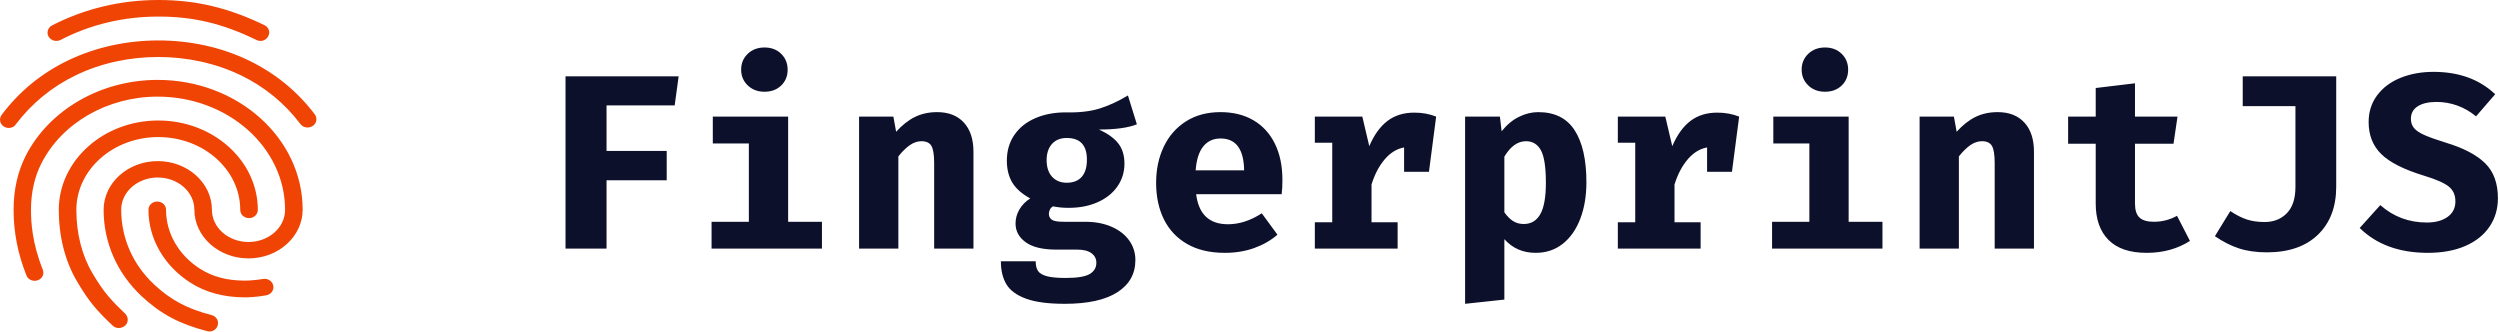
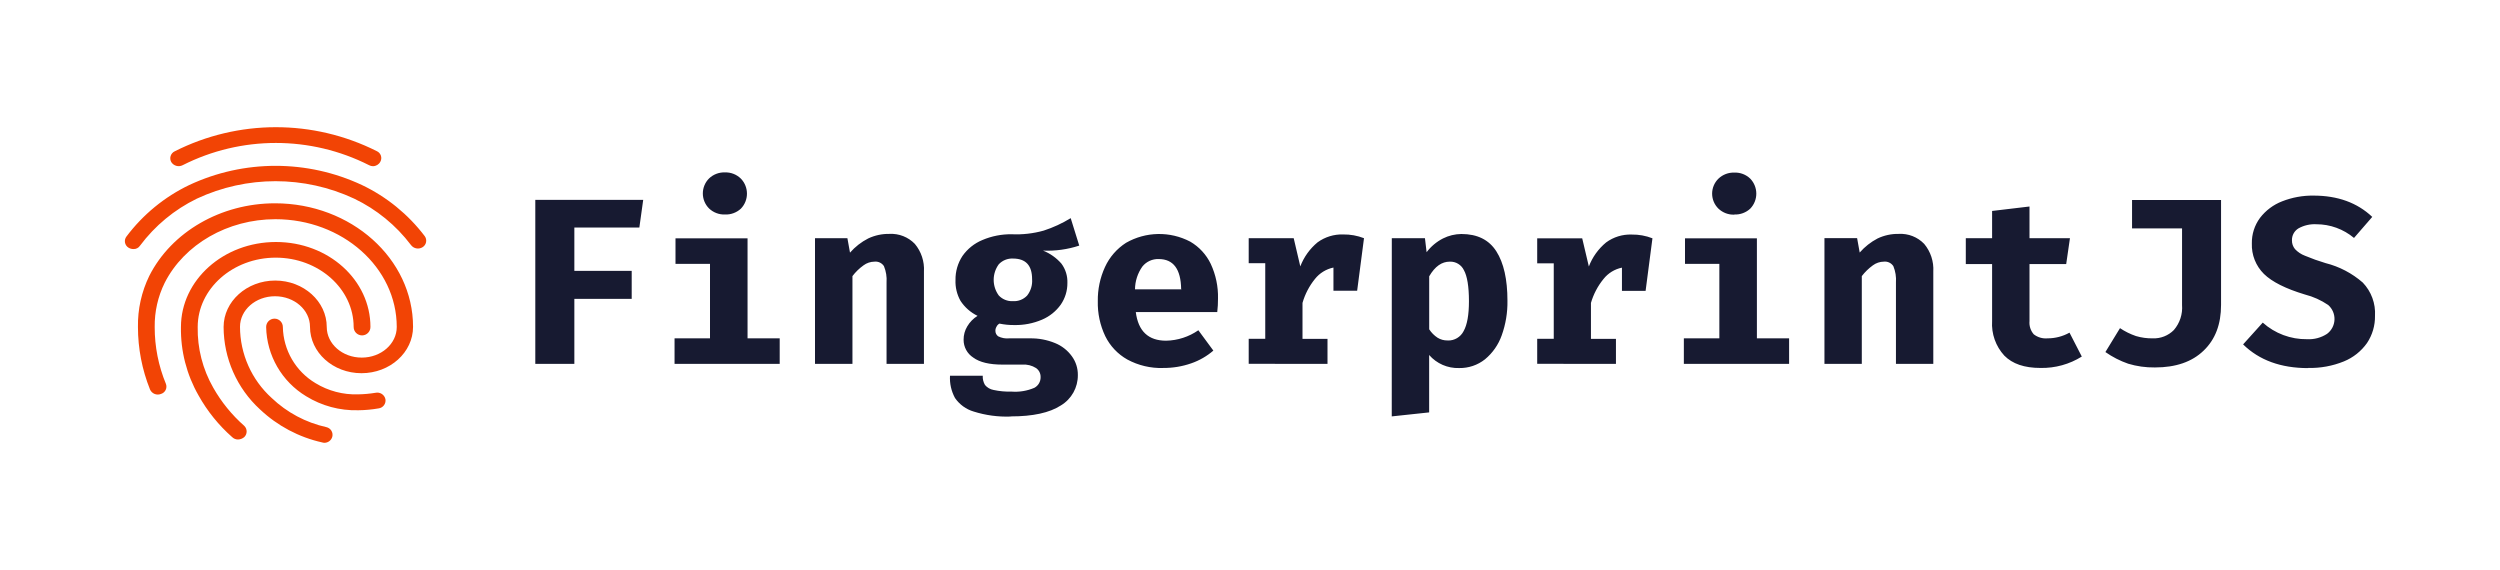
- <svg xmlns="http://www.w3.org/2000/svg" width="181px" height="24px" viewBox="0 0 181 24" version="1.1">
-   <g id="Page-1" stroke="none" stroke-width="1" fill="none" fill-rule="evenodd">
-     <g id="Artboard" transform="translate(-115, -78)" fill-rule="nonzero">
-       <g id="fpjs" transform="translate(115, 78)">
-         <path d="M43.914,18 L43.914,13.05 L48.27,13.05 L48.27,10.926 L43.914,10.926 L43.914,7.632 L48.846,7.632 L49.134,5.526 L40.944,5.526 L40.944,18 L43.914,18 Z M55.351,6.642 C55.843,6.642 56.245,6.492 56.557,6.192 C56.869,5.892 57.025,5.508 57.025,5.04 C57.025,4.584 56.869,4.203 56.557,3.897 C56.245,3.591 55.843,3.438 55.351,3.438 C54.859,3.438 54.454,3.591 54.136,3.897 C53.818,4.203 53.659,4.584 53.659,5.04 C53.659,5.496 53.818,5.877 54.136,6.183 C54.454,6.489 54.859,6.642 55.351,6.642 Z M59.509,18 L59.509,16.056 L57.061,16.056 L57.061,8.442 L51.607,8.442 L51.607,10.386 L54.217,10.386 L54.217,16.056 L51.517,16.056 L51.517,18 L59.509,18 Z M65.041,18 L65.041,11.322 C65.329,10.962 65.609,10.689 65.879,10.503 C66.148,10.317 66.427,10.224 66.716,10.224 C67.064,10.224 67.303,10.338 67.436,10.566 C67.567,10.794 67.633,11.208 67.633,11.808 L67.633,11.808 L67.633,18 L70.478,18 L70.478,10.98 C70.478,10.08 70.246,9.378 69.784,8.874 C69.323,8.37 68.677,8.118 67.85,8.118 C67.249,8.118 66.713,8.235 66.239,8.469 C65.764,8.703 65.311,9.06 64.879,9.54 L64.879,9.54 L64.681,8.442 L62.197,8.442 L62.197,18 L65.041,18 Z M77.09,21.996 C78.758,21.996 80.027,21.717 80.897,21.159 C81.767,20.601 82.202,19.824 82.202,18.828 C82.202,18.3 82.052,17.826 81.752,17.406 C81.452,16.986 81.026,16.656 80.474,16.416 C79.922,16.176 79.286,16.056 78.566,16.056 L78.566,16.056 L76.982,16.056 C76.562,16.056 76.283,16.005 76.145,15.903 C76.007,15.801 75.938,15.66 75.938,15.48 C75.938,15.372 75.965,15.267 76.019,15.165 C76.073,15.063 76.148,14.988 76.244,14.94 C76.592,15.012 76.964,15.048 77.36,15.048 C78.164,15.048 78.872,14.91 79.484,14.634 C80.096,14.358 80.57,13.977 80.906,13.491 C81.242,13.005 81.41,12.456 81.41,11.844 C81.41,11.244 81.257,10.752 80.951,10.368 C80.645,9.984 80.18,9.654 79.556,9.378 C80.768,9.378 81.686,9.252 82.31,9 L82.31,9 L81.662,6.912 C80.966,7.332 80.282,7.647 79.61,7.857 C78.938,8.067 78.122,8.16 77.162,8.136 C76.334,8.136 75.596,8.277 74.948,8.559 C74.3,8.841 73.796,9.246 73.436,9.774 C73.076,10.302 72.896,10.92 72.896,11.628 C72.896,12.252 73.028,12.783 73.292,13.221 C73.556,13.659 73.988,14.04 74.588,14.364 C74.252,14.58 73.991,14.847 73.805,15.165 C73.619,15.483 73.526,15.822 73.526,16.182 C73.526,16.734 73.772,17.187 74.264,17.541 C74.756,17.895 75.494,18.072 76.478,18.072 L76.478,18.072 L77.99,18.072 C78.446,18.072 78.791,18.159 79.025,18.333 C79.259,18.507 79.376,18.738 79.376,19.026 C79.376,19.374 79.217,19.644 78.899,19.836 C78.581,20.028 78.002,20.124 77.162,20.124 C76.562,20.124 76.106,20.082 75.794,19.998 C75.482,19.914 75.269,19.788 75.155,19.62 C75.041,19.452 74.984,19.218 74.984,18.918 L74.984,18.918 L72.464,18.918 C72.464,19.59 72.599,20.148 72.869,20.592 C73.139,21.036 73.613,21.381 74.291,21.627 C74.969,21.873 75.902,21.996 77.09,21.996 Z M77.234,13.23 C76.79,13.23 76.436,13.086 76.172,12.798 C75.908,12.51 75.776,12.108 75.776,11.592 C75.776,11.1 75.905,10.71 76.163,10.422 C76.421,10.134 76.778,9.99 77.234,9.99 C78.206,9.99 78.692,10.512 78.692,11.556 C78.692,12.108 78.566,12.525 78.314,12.807 C78.062,13.089 77.702,13.23 77.234,13.23 Z M88.671,18.306 C89.451,18.306 90.165,18.189 90.813,17.955 C91.461,17.721 92.019,17.4 92.487,16.992 L92.487,16.992 L91.353,15.444 C90.537,15.972 89.721,16.236 88.905,16.236 C87.549,16.236 86.781,15.51 86.601,14.058 L86.601,14.058 L92.793,14.058 C92.829,13.77 92.847,13.428 92.847,13.032 C92.847,12.012 92.664,11.133 92.298,10.395 C91.932,9.657 91.413,9.093 90.741,8.703 C90.069,8.313 89.277,8.118 88.365,8.118 C87.393,8.118 86.556,8.343 85.854,8.793 C85.152,9.243 84.618,9.855 84.252,10.629 C83.886,11.403 83.703,12.27 83.703,13.23 C83.703,14.238 83.892,15.123 84.27,15.885 C84.648,16.647 85.209,17.241 85.953,17.667 C86.697,18.093 87.603,18.306 88.671,18.306 Z M90.075,12.33 L86.565,12.33 C86.625,11.55 86.811,10.971 87.123,10.593 C87.435,10.215 87.849,10.026 88.365,10.026 C89.481,10.026 90.051,10.794 90.075,12.33 L90.075,12.33 Z M101.188,18 L101.188,16.092 L99.298,16.092 L99.298,13.356 C99.526,12.624 99.844,12.018 100.252,11.538 C100.66,11.058 101.128,10.77 101.656,10.674 L101.656,10.674 L101.656,12.438 L103.456,12.438 L103.978,8.442 C103.498,8.25 102.97,8.154 102.394,8.154 C101.626,8.154 100.978,8.355 100.45,8.757 C99.922,9.159 99.484,9.768 99.136,10.584 L99.136,10.584 L98.632,8.442 L95.194,8.442 L95.194,10.332 L96.454,10.332 L96.454,16.092 L95.194,16.092 L95.194,18 L101.188,18 Z M106.073,21.996 L108.916,21.69 L108.916,17.316 C109.504,17.976 110.26,18.306 111.184,18.306 C111.941,18.306 112.594,18.087 113.147,17.649 C113.698,17.211 114.121,16.605 114.415,15.831 C114.71,15.057 114.856,14.178 114.856,13.194 C114.856,11.574 114.575,10.323 114.01,9.441 C113.447,8.559 112.564,8.118 111.365,8.118 C110.897,8.118 110.431,8.232 109.969,8.46 C109.507,8.688 109.091,9.036 108.719,9.504 L108.719,9.504 L108.593,8.442 L106.073,8.442 L106.073,21.996 Z M110.32,16.218 C110.032,16.218 109.778,16.149 109.555,16.011 C109.334,15.873 109.121,15.66 108.916,15.372 L108.916,15.372 L108.916,11.34 C109.361,10.596 109.882,10.224 110.483,10.224 C110.963,10.224 111.323,10.443 111.562,10.881 C111.802,11.319 111.922,12.102 111.922,13.23 C111.922,14.274 111.787,15.033 111.517,15.507 C111.248,15.981 110.849,16.218 110.32,16.218 Z M123.125,18 L123.125,16.092 L121.235,16.092 L121.235,13.356 C121.463,12.624 121.781,12.018 122.189,11.538 C122.597,11.058 123.065,10.77 123.593,10.674 L123.593,10.674 L123.593,12.438 L125.393,12.438 L125.915,8.442 C125.435,8.25 124.907,8.154 124.331,8.154 C123.563,8.154 122.915,8.355 122.387,8.757 C121.859,9.159 121.421,9.768 121.073,10.584 L121.073,10.584 L120.569,8.442 L117.131,8.442 L117.131,10.332 L118.391,10.332 L118.391,16.092 L117.131,16.092 L117.131,18 L123.125,18 Z M132.132,6.642 C132.624,6.642 133.026,6.492 133.338,6.192 C133.65,5.892 133.806,5.508 133.806,5.04 C133.806,4.584 133.65,4.203 133.338,3.897 C133.026,3.591 132.624,3.438 132.132,3.438 C131.64,3.438 131.235,3.591 130.917,3.897 C130.599,4.203 130.44,4.584 130.44,5.04 C130.44,5.496 130.599,5.877 130.917,6.183 C131.235,6.489 131.64,6.642 132.132,6.642 Z M136.29,18 L136.29,16.056 L133.842,16.056 L133.842,8.442 L128.388,8.442 L128.388,10.386 L130.998,10.386 L130.998,16.056 L128.298,16.056 L128.298,18 L136.29,18 Z M141.823,18 L141.823,11.322 C142.111,10.962 142.39,10.689 142.66,10.503 C142.93,10.317 143.209,10.224 143.497,10.224 C143.845,10.224 144.085,10.338 144.217,10.566 C144.349,10.794 144.415,11.208 144.415,11.808 L144.415,11.808 L144.415,18 L147.259,18 L147.259,10.98 C147.259,10.08 147.028,9.378 146.566,8.874 C146.104,8.37 145.459,8.118 144.631,8.118 C144.031,8.118 143.494,8.235 143.02,8.469 C142.546,8.703 142.093,9.06 141.661,9.54 L141.661,9.54 L141.463,8.442 L138.979,8.442 L138.979,18 L141.823,18 Z M155.419,18.306 C156.607,18.306 157.651,18.018 158.552,17.442 L158.552,17.442 L157.615,15.624 C157.1,15.912 156.542,16.056 155.941,16.056 C155.462,16.056 155.113,15.954 154.898,15.75 C154.681,15.546 154.573,15.21 154.573,14.742 L154.573,14.742 L154.573,10.404 L157.363,10.404 L157.651,8.442 L154.573,8.442 L154.573,6.03 L151.73,6.372 L151.73,8.442 L149.732,8.442 L149.732,10.404 L151.73,10.404 L151.73,14.742 C151.73,15.87 152.038,16.746 152.656,17.37 C153.274,17.994 154.196,18.306 155.419,18.306 Z M164.12,18.27 C165.704,18.27 166.937,17.844 167.819,16.992 C168.701,16.14 169.142,14.982 169.142,13.518 L169.142,13.518 L169.142,5.526 L162.374,5.526 L162.374,7.686 L166.19,7.686 L166.19,13.536 C166.19,14.376 165.983,15.009 165.569,15.435 C165.155,15.861 164.618,16.074 163.958,16.074 C163.478,16.074 163.052,16.014 162.68,15.894 C162.308,15.774 161.906,15.57 161.474,15.282 L161.474,15.282 L160.358,17.1 C160.934,17.496 161.513,17.79 162.095,17.982 C162.677,18.174 163.352,18.27 164.12,18.27 Z M175.773,18.306 C176.817,18.306 177.72,18.141 178.482,17.811 C179.244,17.481 179.829,17.016 180.237,16.416 C180.645,15.816 180.849,15.126 180.849,14.346 C180.849,13.266 180.54,12.423 179.922,11.817 C179.304,11.211 178.359,10.716 177.087,10.332 C176.391,10.116 175.869,9.93 175.521,9.774 C175.173,9.618 174.924,9.45 174.774,9.27 C174.624,9.09 174.549,8.868 174.549,8.604 C174.549,8.208 174.714,7.905 175.044,7.695 C175.374,7.485 175.827,7.38 176.403,7.38 C176.919,7.38 177.42,7.467 177.906,7.641 C178.392,7.815 178.845,8.076 179.265,8.424 L179.265,8.424 L180.651,6.822 C179.511,5.742 178.023,5.202 176.187,5.202 C175.311,5.202 174.516,5.346 173.802,5.634 C173.088,5.922 172.524,6.342 172.11,6.894 C171.696,7.446 171.489,8.094 171.489,8.838 C171.489,9.786 171.795,10.56 172.407,11.16 C173.019,11.76 174.057,12.282 175.521,12.726 C176.385,12.99 176.976,13.251 177.294,13.509 C177.612,13.767 177.771,14.124 177.771,14.58 C177.771,15.06 177.582,15.435 177.204,15.705 C176.826,15.975 176.325,16.11 175.701,16.11 C174.405,16.11 173.283,15.69 172.335,14.85 L172.335,14.85 L170.841,16.506 C172.065,17.706 173.709,18.306 175.773,18.306 Z" id="FingerprintJS" fill="#0D102B" />
-         <path d="M18.857,2.964 C18.755,2.964 18.653,2.94 18.564,2.892 C16.12,1.704 14.007,1.2 11.474,1.2 C8.953,1.2 6.56,1.764 4.383,2.892 C4.078,3.048 3.696,2.94 3.517,2.652 C3.352,2.364 3.467,1.992 3.772,1.836 C6.14,0.624 8.737,0 11.474,0 C14.185,0 16.553,0.564 19.15,1.824 C19.468,1.98 19.583,2.34 19.417,2.628 C19.303,2.844 19.086,2.964 18.857,2.964 L18.857,2.964 Z M0.641,9.264 C0.513,9.264 0.386,9.228 0.271,9.156 C-0.021,8.964 -0.085,8.592 0.119,8.316 C1.379,6.636 2.983,5.316 4.892,4.392 C8.889,2.448 14.007,2.436 18.017,4.38 C19.926,5.304 21.53,6.612 22.791,8.28 C22.994,8.544 22.931,8.928 22.638,9.12 C22.345,9.312 21.95,9.252 21.747,8.976 C20.601,7.464 19.15,6.276 17.431,5.448 C13.778,3.684 9.106,3.684 5.465,5.46 C3.734,6.3 2.283,7.5 1.137,9.012 C1.035,9.18 0.844,9.264 0.641,9.264 L0.641,9.264 Z M8.597,23.748 C8.431,23.748 8.266,23.688 8.151,23.568 C7.044,22.524 6.445,21.852 5.592,20.4 C4.714,18.924 4.256,17.124 4.256,15.192 C4.256,11.628 7.489,8.724 11.461,8.724 C15.433,8.724 18.666,11.628 18.666,15.192 C18.666,15.528 18.386,15.792 18.03,15.792 C17.673,15.792 17.393,15.528 17.393,15.192 C17.393,12.288 14.732,9.924 11.461,9.924 C8.189,9.924 5.529,12.288 5.529,15.192 C5.529,16.92 5.936,18.516 6.713,19.812 C7.527,21.192 8.087,21.78 9.068,22.716 C9.31,22.956 9.31,23.328 9.068,23.568 C8.928,23.688 8.762,23.748 8.597,23.748 Z M17.724,21.528 C16.209,21.528 14.873,21.168 13.778,20.46 C11.881,19.248 10.748,17.28 10.748,15.192 C10.748,14.856 11.028,14.592 11.385,14.592 C11.741,14.592 12.021,14.856 12.021,15.192 C12.021,16.884 12.938,18.48 14.491,19.464 C15.394,20.04 16.451,20.316 17.724,20.316 C18.03,20.316 18.539,20.28 19.048,20.196 C19.392,20.136 19.723,20.352 19.786,20.688 C19.85,21.012 19.621,21.324 19.264,21.384 C18.539,21.516 17.902,21.528 17.724,21.528 L17.724,21.528 Z M15.165,24 C15.114,24 15.051,23.988 15,23.976 C12.976,23.448 11.652,22.74 10.264,21.456 C8.482,19.788 7.502,17.568 7.502,15.192 C7.502,13.248 9.259,11.664 11.423,11.664 C13.587,11.664 15.344,13.248 15.344,15.192 C15.344,16.476 16.527,17.52 17.991,17.52 C19.455,17.52 20.639,16.476 20.639,15.192 C20.639,10.668 16.502,6.996 11.41,6.996 C7.795,6.996 4.485,8.892 2.996,11.832 C2.499,12.804 2.244,13.944 2.244,15.192 C2.244,16.128 2.334,17.604 3.097,19.524 C3.225,19.836 3.059,20.184 2.728,20.292 C2.397,20.412 2.028,20.244 1.914,19.944 C1.29,18.372 0.984,16.812 0.984,15.192 C0.984,13.752 1.277,12.444 1.85,11.304 C3.543,7.956 7.298,5.784 11.41,5.784 C17.202,5.784 21.912,9.996 21.912,15.18 C21.912,17.124 20.155,18.708 17.991,18.708 C15.827,18.708 14.071,17.124 14.071,15.18 C14.071,13.896 12.887,12.852 11.423,12.852 C9.959,12.852 8.775,13.896 8.775,15.18 C8.775,17.232 9.615,19.152 11.155,20.592 C12.365,21.72 13.523,22.344 15.318,22.812 C15.662,22.896 15.853,23.232 15.764,23.544 C15.7,23.82 15.433,24 15.165,24 L15.165,24 Z" id="Shape" fill="#F04405" />
-       </g>
-     </g>
-   </g>
+ <svg xmlns="http://www.w3.org/2000/svg" id="Layer_1" data-name="Layer 1" viewBox="0 0 500 114">
+   <defs>
+     <style>.cls-1{fill:#171a31;}.cls-2{fill:#f24405;}</style>
+   </defs>
+   <path class="cls-1" d="M114.87,72.78v-13h11.47V54.18H114.87V45.51h13l.77-5.53H107.06v32.8ZM145,42.9a4.42,4.42,0,0,0,3.18-1.17,4.32,4.32,0,0,0,0-6A4.33,4.33,0,0,0,145,34.48a4.38,4.38,0,0,0-3.19,1.21,4.24,4.24,0,0,0,0,6A4.38,4.38,0,0,0,145,42.9Zm10.94,29.88V67.67h-6.43v-20H135.1v5.11H142V67.67h-7.09v5.11Zm14.55,0V55.22a10.25,10.25,0,0,1,2.21-2.15,3.72,3.72,0,0,1,2.19-.74,2,2,0,0,1,1.9.9,7.19,7.19,0,0,1,.52,3.26V72.78h7.48V54.31a7.91,7.91,0,0,0-1.82-5.53,6.56,6.56,0,0,0-5.1-2,9.52,9.52,0,0,0-4.23.91A12.21,12.21,0,0,0,170,50.53l-.52-2.89H163V72.78Zm31.68,10.5c4.4,0,7.73-.72,10-2.19A7,7,0,0,0,215.57,75a6.24,6.24,0,0,0-1.19-3.74A7.71,7.71,0,0,0,211,68.61a12.65,12.65,0,0,0-5-.94h-4.16a4,4,0,0,1-2.21-.41,1.33,1.33,0,0,1-.55-1.11,1.52,1.52,0,0,1,.23-.82,1.32,1.32,0,0,1,.58-.61,13.77,13.77,0,0,0,2.94.29,13.42,13.42,0,0,0,5.58-1.08,8.87,8.87,0,0,0,3.74-3,7.53,7.53,0,0,0,1.33-4.33,6.11,6.11,0,0,0-1.2-3.88,9.58,9.58,0,0,0-3.67-2.6,20.36,20.36,0,0,0,7.24-1l-1.71-5.49a25.12,25.12,0,0,1-5.4,2.49,20.25,20.25,0,0,1-6.44.73A14.49,14.49,0,0,0,196.49,48a9.11,9.11,0,0,0-4,3.2A8.49,8.49,0,0,0,191.1,56a7.87,7.87,0,0,0,1,4.17,8.51,8.51,0,0,0,3.41,3,6.12,6.12,0,0,0-2.06,2.11,5.08,5.08,0,0,0-.73,2.67,4.21,4.21,0,0,0,1.94,3.57c1.28.94,3.23,1.4,5.82,1.4h4a4.52,4.52,0,0,1,2.73.69,2.13,2.13,0,0,1,.91,1.82,2.36,2.36,0,0,1-1.24,2.13,9.71,9.71,0,0,1-4.58.76,14.86,14.86,0,0,1-3.6-.33A2.9,2.9,0,0,1,197,77a3.26,3.26,0,0,1-.45-1.85H190A8.31,8.31,0,0,0,191,79.6a6.92,6.92,0,0,0,3.74,2.71,21.89,21.89,0,0,0,7.35,1Zm.39-23.05a3.61,3.61,0,0,1-2.8-1.13,5.28,5.28,0,0,1,0-6.25,3.65,3.65,0,0,1,2.83-1.14c2.56,0,3.83,1.37,3.83,4.13a4.72,4.72,0,0,1-1,3.28,3.59,3.59,0,0,1-2.83,1.11Zm30.08,13.36a16.48,16.48,0,0,0,5.62-.93,13.51,13.51,0,0,0,4.41-2.54l-3-4.07a11.72,11.72,0,0,1-6.44,2.09q-5.35,0-6.07-5.73h16.29a22,22,0,0,0,.15-2.7,15.5,15.5,0,0,0-1.45-6.93,10.29,10.29,0,0,0-4.1-4.45,13.37,13.37,0,0,0-12.84.23A11.38,11.38,0,0,0,221,53.4a15.79,15.79,0,0,0-1.44,6.83,15.44,15.44,0,0,0,1.49,7,10.82,10.82,0,0,0,4.43,4.68,14.17,14.17,0,0,0,7.15,1.69Zm3.68-15.73H227a8,8,0,0,1,1.48-4.56,4,4,0,0,1,3.26-1.49c2.93,0,4.43,2,4.49,6ZM265.5,72.78v-5h-5v-7.2A13.54,13.54,0,0,1,263,55.78a6.38,6.38,0,0,1,3.69-2.27v4.64h4.74l1.37-10.51a11,11,0,0,0-4.16-.75,8.23,8.23,0,0,0-5.13,1.58,11.63,11.63,0,0,0-3.45,4.81l-1.32-5.64h-9v5h3.31V67.76h-3.31v5Zm12.85,10.5,7.48-.8V71a7.63,7.63,0,0,0,6,2.61A8.06,8.06,0,0,0,297,71.86a10.94,10.94,0,0,0,3.34-4.78,19.54,19.54,0,0,0,1.15-6.94q0-6.39-2.22-9.87c-1.48-2.32-3.81-3.47-7-3.47a8.36,8.36,0,0,0-3.67.89,9.6,9.6,0,0,0-3.28,2.75l-.33-2.8h-6.63Zm11.17-15.19a3.65,3.65,0,0,1-2-.54,5.74,5.74,0,0,1-1.68-1.69V55.26c1.16-2,2.53-2.93,4.12-2.93a3,3,0,0,1,2.83,1.72c.64,1.15,1,3.22,1,6.18,0,2.76-.36,4.74-1.07,6a3.42,3.42,0,0,1-3.15,1.87Zm33.67,4.69v-5h-5v-7.2a13.54,13.54,0,0,1,2.51-4.78,6.29,6.29,0,0,1,3.69-2.27v4.64h4.73l1.37-10.51a10.91,10.91,0,0,0-4.16-.75,8.15,8.15,0,0,0-5.11,1.58,11.54,11.54,0,0,0-3.45,4.81l-1.33-5.64h-9v5h3.31V67.76h-3.31v5ZM346.88,42.9a4.4,4.4,0,0,0,3.17-1.17,4.32,4.32,0,0,0,0-6,4.31,4.31,0,0,0-3.17-1.21,4.38,4.38,0,0,0-3.19,1.21,4.19,4.19,0,0,0,0,6,4.38,4.38,0,0,0,3.19,1.2Zm10.94,29.88V67.67h-6.44v-20H337v5.11h6.87V67.67h-7.1v5.11Zm14.54,0V55.22a10.72,10.72,0,0,1,2.21-2.15,3.75,3.75,0,0,1,2.19-.74,2,2,0,0,1,1.91.9,7.19,7.19,0,0,1,.52,3.26V72.78h7.47V54.31a7.91,7.91,0,0,0-1.82-5.53,6.54,6.54,0,0,0-5.09-2,9.46,9.46,0,0,0-4.23.91,12.37,12.37,0,0,0-3.58,2.82l-.52-2.89h-6.53V72.78Zm35.75.81a15,15,0,0,0,8.25-2.28l-2.46-4.78a9,9,0,0,1-4.4,1.14,3.91,3.91,0,0,1-2.75-.81,3.54,3.54,0,0,1-.85-2.65V52.81h7.34l.75-5.17H405.9V41.3l-7.48.89v5.45h-5.26v5.17h5.26v11.4a9.33,9.33,0,0,0,2.44,6.91c1.63,1.65,4,2.47,7.25,2.47Zm22.89-.1q6.25,0,9.73-3.37c2.33-2.23,3.48-5.27,3.48-9.13V40h-17.8v5.68h10V61a6.86,6.86,0,0,1-1.63,5,5.64,5.64,0,0,1-4.23,1.67,11.14,11.14,0,0,1-3.36-.46A13.66,13.66,0,0,1,424,65.63l-2.92,4.78a18.46,18.46,0,0,0,4.55,2.33,17.59,17.59,0,0,0,5.33.75Zm30.64.1a17.85,17.85,0,0,0,7.14-1.31,10.54,10.54,0,0,0,4.62-3.67,9.52,9.52,0,0,0,1.6-5.45,8.86,8.86,0,0,0-2.44-6.64,18,18,0,0,0-7.45-3.9A40.81,40.81,0,0,1,461,51.15a5.28,5.28,0,0,1-2-1.33,2.67,2.67,0,0,1-.61-1.75,2.71,2.71,0,0,1,1.31-2.4,6.64,6.64,0,0,1,3.57-.82,11.7,11.7,0,0,1,7.53,2.74l3.65-4.21q-4.5-4.26-11.74-4.26a16.55,16.55,0,0,0-6.27,1.14A10.22,10.22,0,0,0,452,43.58a8.32,8.32,0,0,0-1.63,5.11,8.16,8.16,0,0,0,2.42,6.1q2.42,2.37,8.19,4.11A14.76,14.76,0,0,1,465.64,61a3.72,3.72,0,0,1-.23,5.77,6.65,6.65,0,0,1-4,1.07,13,13,0,0,1-8.86-3.32l-3.93,4.36q4.83,4.74,13,4.74Zm0,0" />
+   <path class="cls-2" d="M74.6,33.24a1.62,1.62,0,0,1-.78-.2,41.29,41.29,0,0,0-37.29,0,1.75,1.75,0,0,1-2.28-.63,1.54,1.54,0,0,1,.66-2.13,44.88,44.88,0,0,1,40.45-.05,1.51,1.51,0,0,1,.7,2.13,1.68,1.68,0,0,1-1.46.88ZM26.68,49.81a1.86,1.86,0,0,1-1-.29,1.52,1.52,0,0,1-.4-2.2A34.23,34.23,0,0,1,37.86,37a40.78,40.78,0,0,1,34.52,0A34.28,34.28,0,0,1,84.94,47.22a1.53,1.53,0,0,1-.41,2.21A1.74,1.74,0,0,1,82.19,49a31.06,31.06,0,0,0-11.35-9.27,37.2,37.2,0,0,0-31.47,0A31.26,31.26,0,0,0,28,49.14a1.48,1.48,0,0,1-1.31.67ZM47.61,87.9a1.65,1.65,0,0,1-1.18-.48,31.66,31.66,0,0,1-6.72-8.33A26.64,26.64,0,0,1,36.19,65.4c0-9.37,8.5-17,19-17S74.09,56,74.09,65.4a1.68,1.68,0,0,1-3.36,0c0-7.65-7-13.87-15.58-13.87S39.54,57.75,39.54,65.4a23.57,23.57,0,0,0,3.11,12.14,29.64,29.64,0,0,0,6.2,7.63,1.56,1.56,0,0,1,0,2.25,2,2,0,0,1-1.24.48Zm24-5.85a18.86,18.86,0,0,1-10.38-2.8,16.55,16.55,0,0,1-8-13.85,1.67,1.67,0,0,1,3.34,0A13.39,13.39,0,0,0,63.1,76.63a15.37,15.37,0,0,0,8.51,2.24,23.94,23.94,0,0,0,3.48-.31,1.67,1.67,0,0,1,2,1.29,1.59,1.59,0,0,1-1.38,1.83,25,25,0,0,1-4,.37Zm-6.72,6.51a1.5,1.5,0,0,1-.44-.07A26.52,26.52,0,0,1,52,81.88,22.44,22.44,0,0,1,44.72,65.4c0-5.11,4.63-9.29,10.32-9.29s10.31,4.18,10.31,9.29c0,3.36,3.11,6.12,7,6.12s7-2.76,7-6.12c0-11.91-10.89-21.56-24.27-21.56-9.51,0-18.22,5-22.14,12.72a19.37,19.37,0,0,0-2,8.84,29.57,29.57,0,0,0,2.25,11.39,1.53,1.53,0,0,1-1,2A1.7,1.7,0,0,1,30,77.89,33.61,33.61,0,0,1,27.59,65.4a22.47,22.47,0,0,1,2.27-10.23C34.31,46.37,44.19,40.66,55,40.66c15.23,0,27.61,11.07,27.61,24.71,0,5.11-4.61,9.27-10.31,9.27S62,70.48,62,65.37c0-3.38-3.12-6.12-7-6.12s-7,2.74-7,6.12A19.27,19.27,0,0,0,54.34,79.6a23.11,23.11,0,0,0,10.94,5.83,1.57,1.57,0,0,1,1.18,1.92,1.64,1.64,0,0,1-1.57,1.21Zm0,0" />
</svg>
